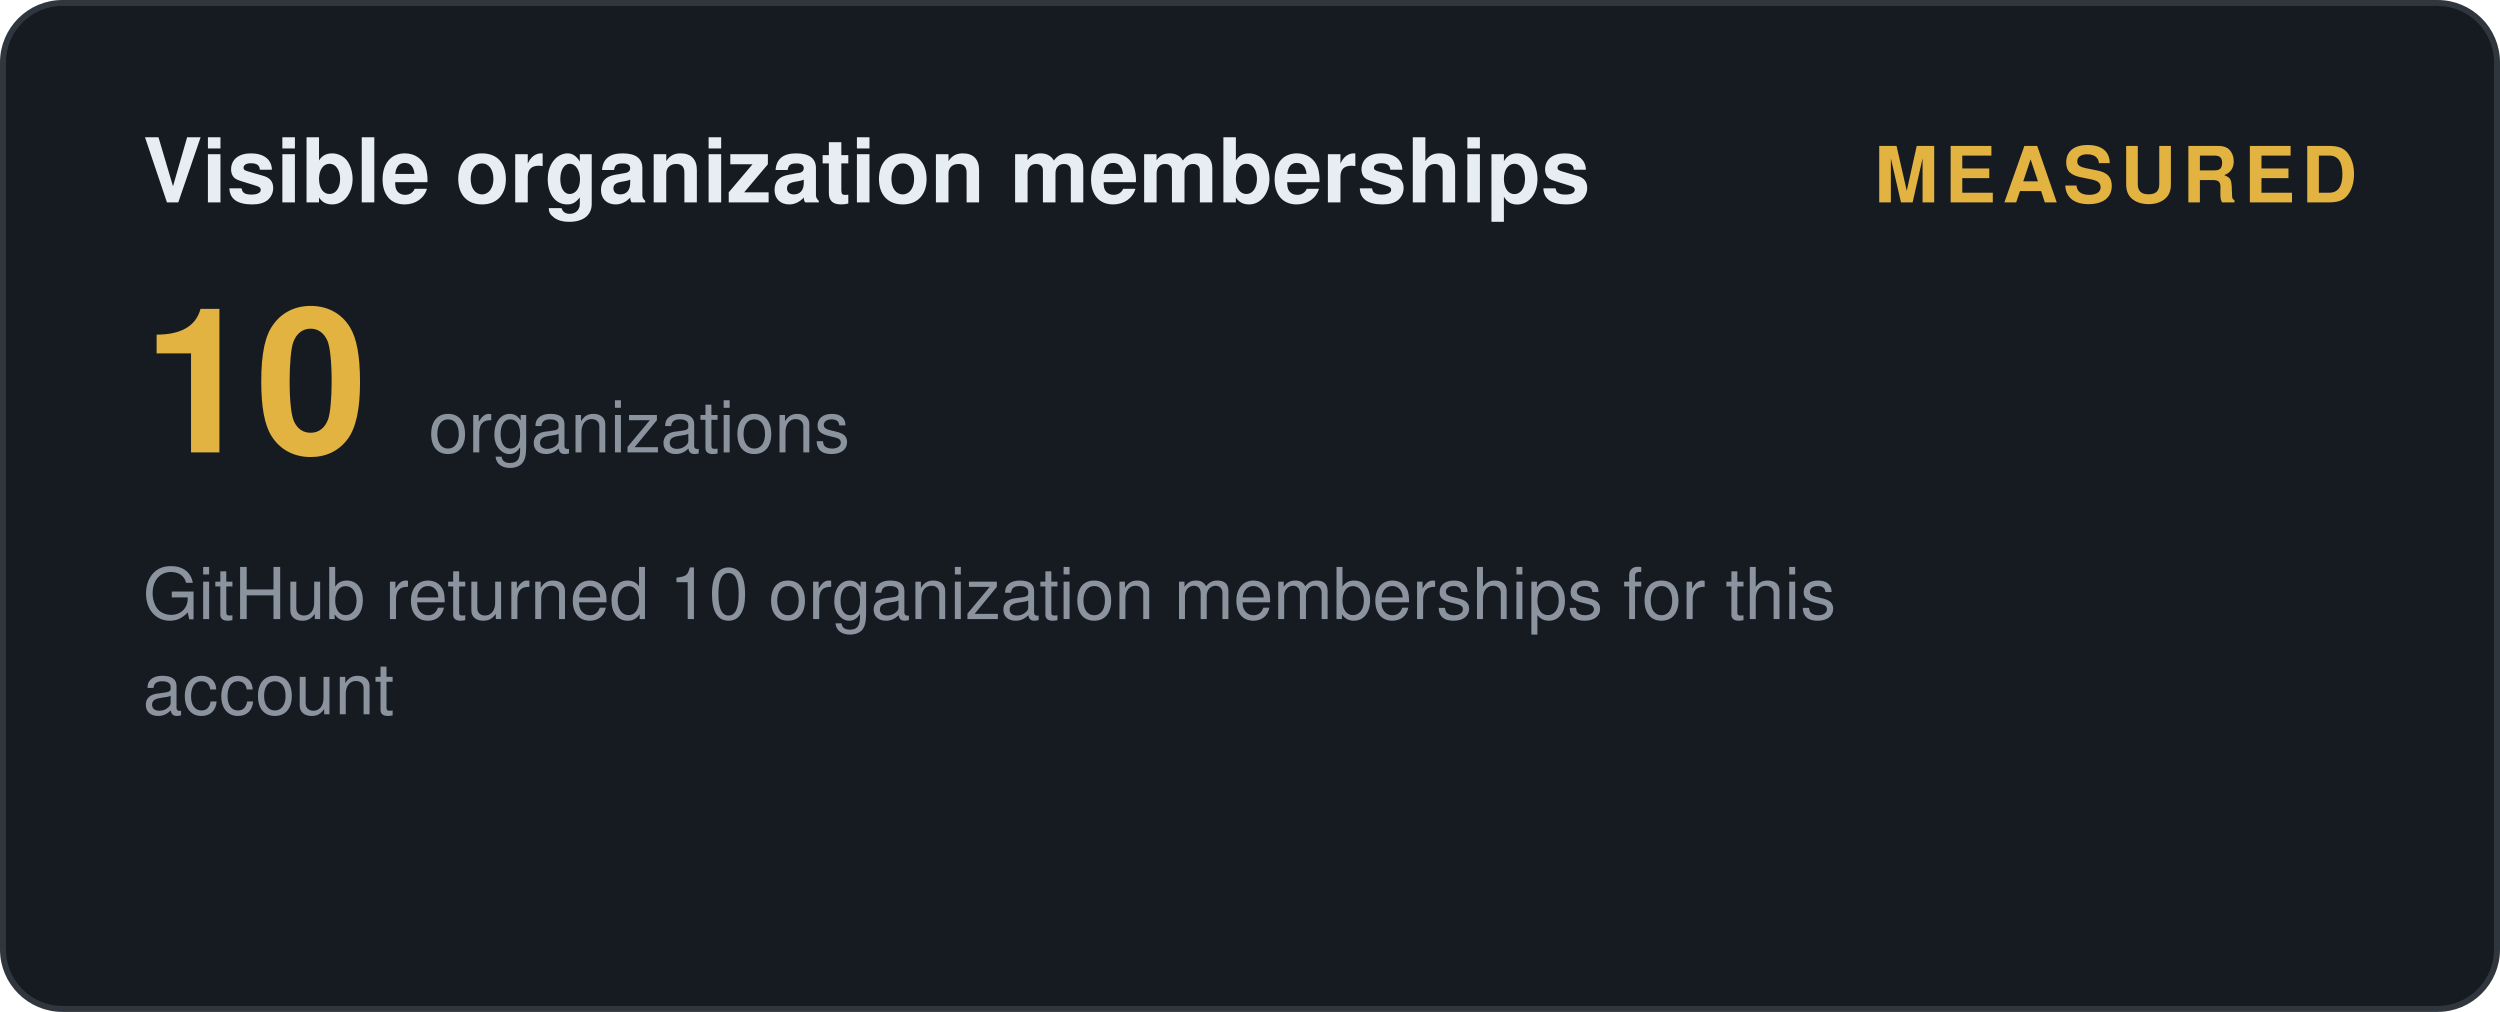
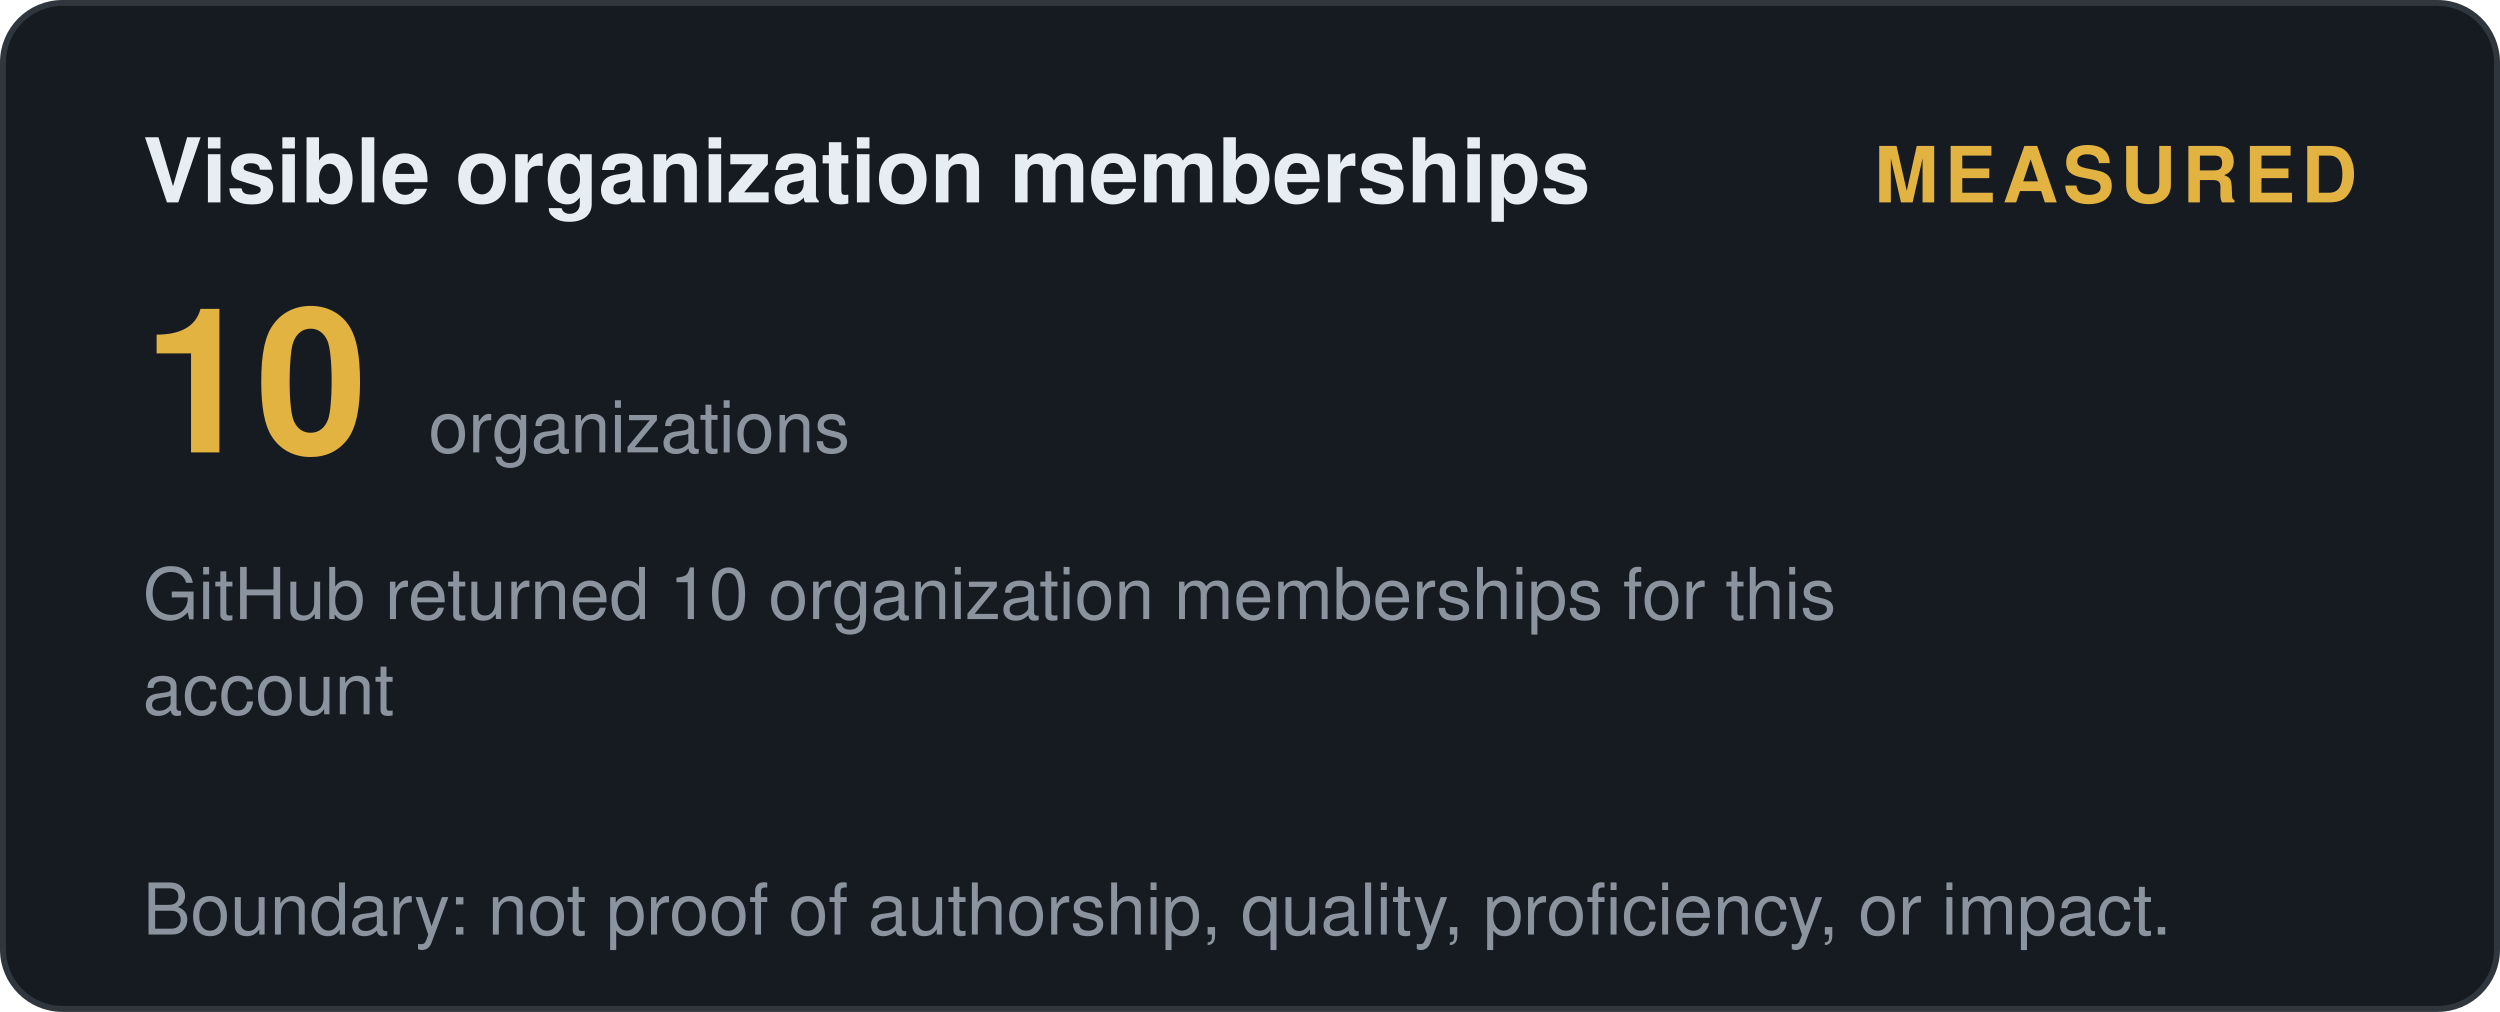
<svg xmlns="http://www.w3.org/2000/svg" width="420" height="170" viewBox="0 0 420 170" role="img" aria-label="Visible organization memberships: measured">
  <style>
    .t { font: 600 15px 'Segoe UI', Helvetica, Arial, sans-serif; fill: #e6edf3; }
    .big { font: 700 34px 'Segoe UI', Helvetica, Arial, sans-serif; fill: #e3b341; }
-     .status { font: 700 13px 'Segoe UI', Helvetica, Arial, sans-serif; letter-spacing: 1px; }
+     .status, .tier { font: 700 13px 'Segoe UI', Helvetica, Arial, sans-serif; letter-spacing: 1px; }
    .ev { font: 400 12px 'Segoe UI', Helvetica, Arial, sans-serif; fill: #8b949e; }
    .fade { opacity: 1; }
  </style>
  <defs>
    <linearGradient id="shL" x1="0%" y1="0%" x2="100%" y2="0%">
      <stop offset="0%" stop-color="#9e7b2a" />
      <stop offset="50%" stop-color="#e3b341">
        <animate attributeName="offset" values="0.2;0.8;0.2" dur="6s" repeatCount="indefinite" />
      </stop>
      <stop offset="100%" stop-color="#9e7b2a" />
    </linearGradient>
  </defs>
  <rect width="419" height="169" x="0.5" y="0.5" rx="10" fill="#161b22" stroke="#30363d" />
  <text class="t fade" x="24" y="34">Visible organization memberships</text>
  <text class="status fade d1" x="396" y="34" text-anchor="end" fill="#e3b341">MEASURED</text>
  <text class="big fade d1" x="24" y="76">10</text>
  <text class="ev fade d2" x="72" y="76">organizations</text>
  <text class="ev fade d2" x="24" y="104">GitHub returned 10 organization memberships for this</text>
  <text class="ev fade d3" x="24" y="120">account</text>
+   <text class="ev fade d4" x="24" y="157">Boundary: not proof of authorship, quality, proficiency, or impact.</text>
</svg>
